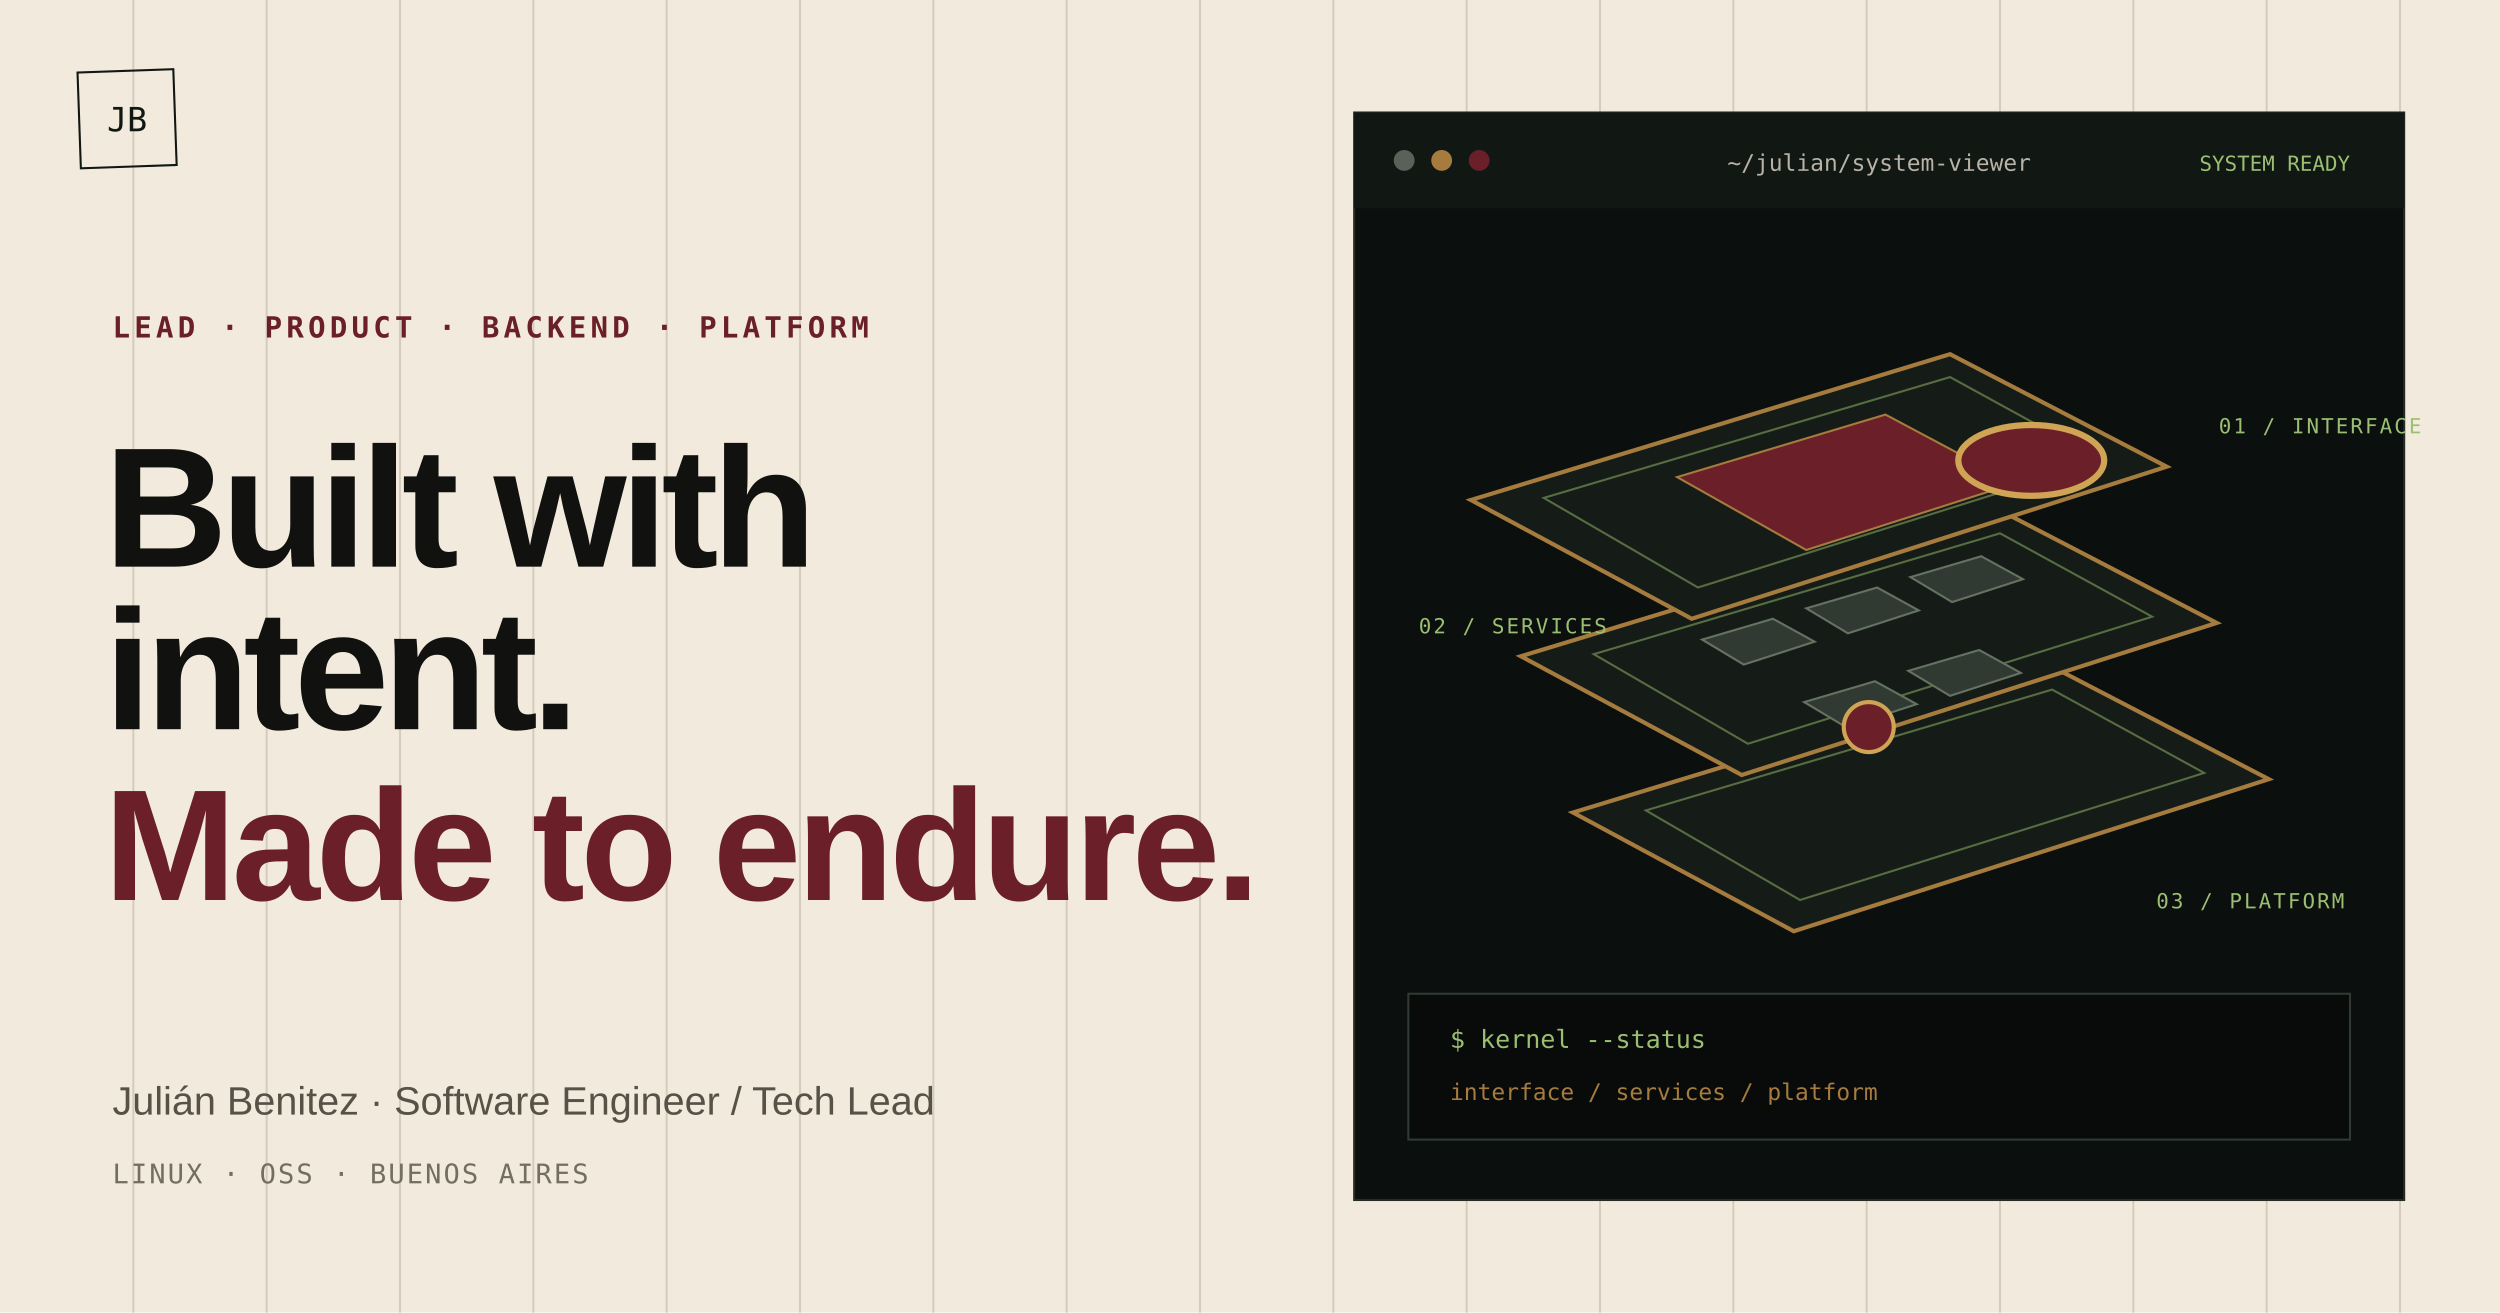
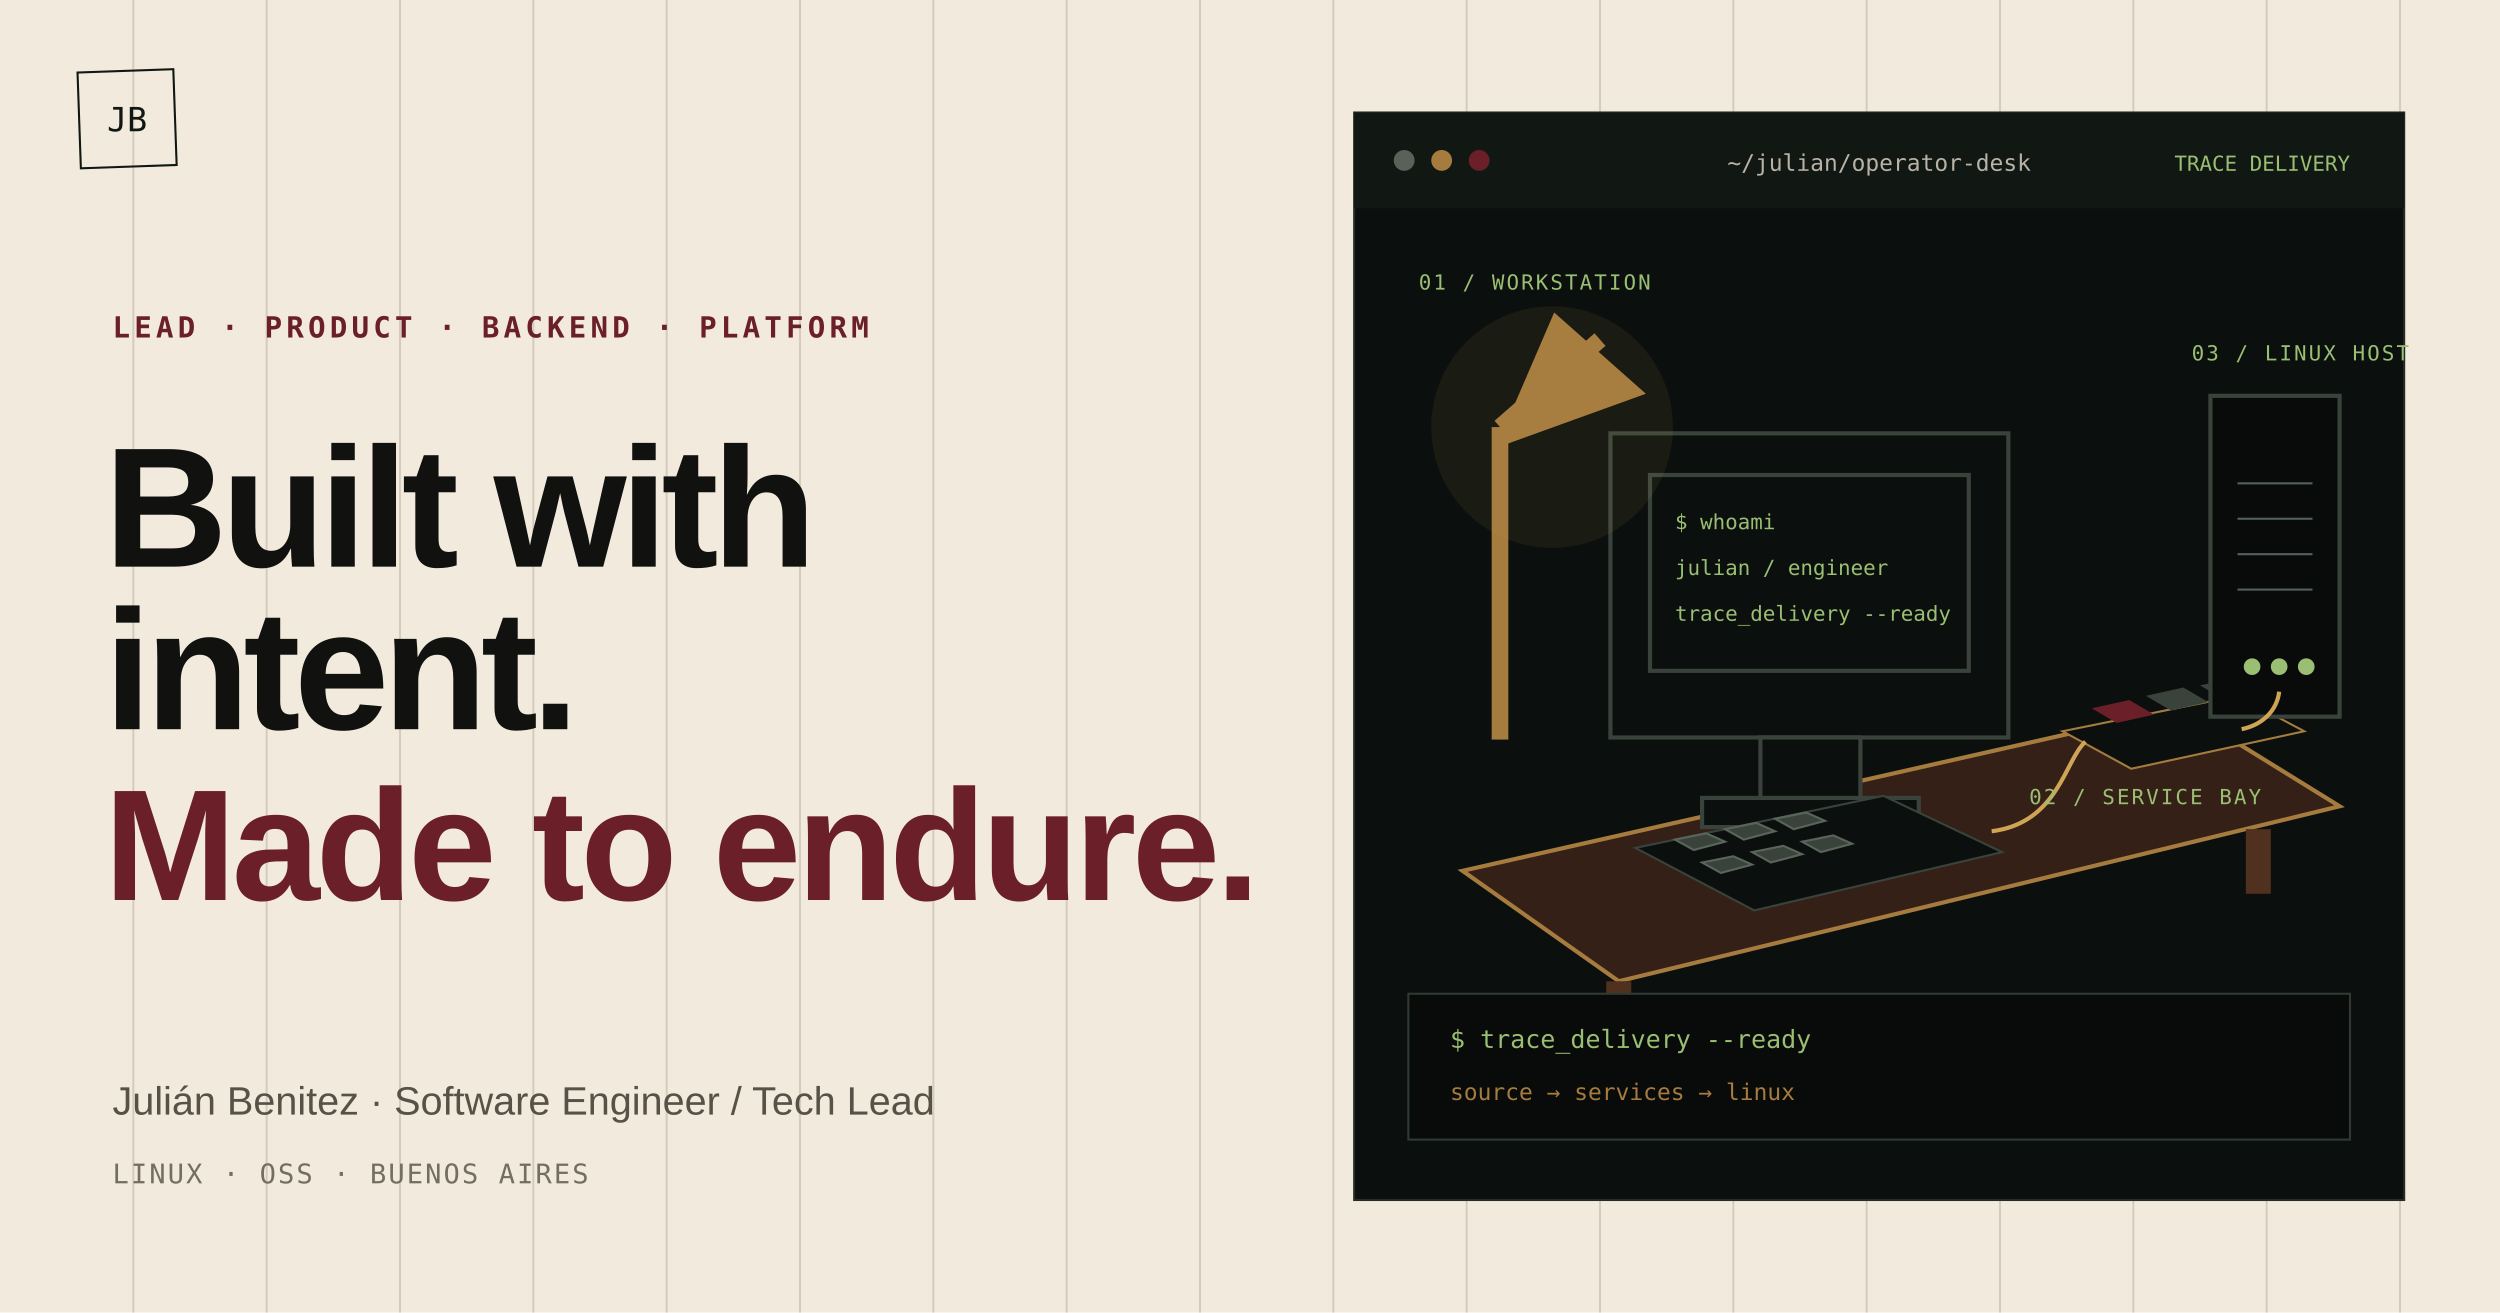
<svg xmlns="http://www.w3.org/2000/svg" width="1200" height="630" viewBox="0 0 1200 630">
  <rect width="1200" height="630" fill="#f2ebdd" />
  <g stroke="#d5ccbc" stroke-width="1">
    <path d="M64 0v630M128 0v630M192 0v630M256 0v630M320 0v630M384 0v630M448 0v630M512 0v630M576 0v630M640 0v630M704 0v630M768 0v630M832 0v630M896 0v630M960 0v630M1024 0v630M1088 0v630M1152 0v630" />
  </g>
  <rect x="38" y="34" width="46" height="46" fill="none" stroke="#111713" transform="rotate(-2 61 57)" />
  <text x="61" y="63" fill="#111713" font-family="monospace" font-size="16" text-anchor="middle">JB</text>
  <text x="54" y="162" fill="#6b1f28" font-family="monospace" font-size="14" font-weight="700" letter-spacing="2">LEAD · PRODUCT · BACKEND · PLATFORM</text>
  <text x="50" y="272" fill="#11110f" font-family="Inter Tight,Arial,sans-serif" font-size="82" font-weight="700" letter-spacing="-3">Built with</text>
  <text x="50" y="350" fill="#11110f" font-family="Inter Tight,Arial,sans-serif" font-size="82" font-weight="700" letter-spacing="-3">intent.</text>
  <text x="50" y="432" fill="#6b1f28" font-family="Inter Tight,Arial,sans-serif" font-size="76" font-weight="700" letter-spacing="-2">Made to endure.</text>
  <text x="54" y="535" fill="#575148" font-family="Arial,sans-serif" font-size="19">Julián Benitez · Software Engineer / Tech Lead</text>
  <text x="54" y="568" fill="#746d62" font-family="monospace" font-size="13" letter-spacing="1">LINUX · OSS · BUENOS AIRES</text>
  <rect x="650" y="54" width="504" height="522" fill="#0b0f0d" stroke="#252c26" />
  <rect x="650" y="54" width="504" height="46" fill="#111713" />
  <circle cx="674" cy="77" r="5" fill="#596259" />
  <circle cx="692" cy="77" r="5" fill="#a57b3e" />
  <circle cx="710" cy="77" r="5" fill="#6b1f28" />
-   <text x="902" y="82" fill="#b9b3a7" font-family="monospace" font-size="11" text-anchor="middle">~/julian/system-viewer</text>
-   <text x="1128" y="82" fill="#9bbf72" font-family="monospace" font-size="10" text-anchor="end">SYSTEM READY</text>
-   <g fill="#151c17" stroke="#a57b3e" stroke-width="2">
-     <path d="M755 390l230-70 104 54-228 73z" />
-     <path d="M730 315l230-70 104 54-228 73z" />
-     <path d="M706 240l230-70 104 54-228 73z" />
+   <text x="902" y="82" fill="#b9b3a7" font-family="monospace" font-size="11" text-anchor="middle">~/julian/operator-desk</text>
+   <text x="1128" y="82" fill="#9bbf72" font-family="monospace" font-size="10" text-anchor="end">TRACE DELIVERY</text>
+   <path d="M702 418l345-78 76 47-346 84z" fill="#342017" stroke="#a57b3e" stroke-width="2" />
+   <path d="M777 471v31M1084 398v31" stroke="#50301f" stroke-width="12" />
+   <g fill="#0b0f0d" stroke="#39433b" stroke-width="2">
+     <path d="M773 208h191v146H773z" />
+     <path d="M792 228h153v94H792z" />
+     <path d="M845 354h48v31h-48z" />
+     <path d="M817 383h104v14H817z" />
  </g>
-   <g fill="none" stroke="#67814b" stroke-width="1" opacity=".8">
-     <path d="M741 239l195-58 73 40-194 61z" />
-     <path d="M765 314l195-58 73 40-194 61z" />
-     <path d="M790 389l195-58 73 40-194 61z" />
+   <g fill="#9bbf72" font-family="monospace" font-size="10">
+     <text x="804" y="254">$ whoami</text>
+     <text x="804" y="276">julian / engineer</text>
+     <text x="804" y="298">trace_delivery --ready</text>
  </g>
-   <path d="M805 229l100-30 62 33-100 32z" fill="#6b1f28" stroke="#a57b3e" />
-   <g fill="#303a32" stroke="#657262">
-     <path d="M817 307l34-10 20 11-34 11z" />
-     <path d="M867 292l34-10 20 11-34 11z" />
-     <path d="M917 277l34-10 20 11-34 11z" />
-     <path d="M866 337l34-10 20 11-34 11z" />
-     <path d="M916 322l34-10 20 11-34 11z" />
+   <path d="M785 407l119-25 57 27-119 28z" fill="#0b0f0d" stroke="#39433b" />
+   <g fill="#39433b" stroke="#59655b">
+     <path d="M804 403l15-3 9 4-15 4z" />
+     <path d="M828 398l15-3 9 4-15 4z" />
+     <path d="M852 393l15-3 9 4-15 4z" />
+     <path d="M817 414l15-3 9 4-15 4z" />
+     <path d="M841 409l15-3 9 4-15 4z" />
+     <path d="M865 404l15-3 9 4-15 4z" />
  </g>
-   <ellipse cx="975" cy="221" rx="35" ry="17" fill="#6b1f28" stroke="#d0a455" stroke-width="3" />
-   <circle cx="897" cy="349" r="12" fill="#6b1f28" stroke="#d0a455" stroke-width="2" />
+   <path d="M990 351l84-17 32 17-83 18z" fill="#0b0f0d" stroke="#a57b3e" />
+   <path d="M1004 340l18-4 12 7-18 4z" fill="#6b1f28" />
+   <path d="M1030 334l18-4 12 7-18 4z" fill="#39433b" />
+   <path d="M1056 329l18-4 12 7-18 4z" fill="#39433b" />
+   <path d="M1061 190h62v154h-62z" fill="#080b09" stroke="#39433b" stroke-width="2" />
+   <path d="M1074 232h36M1074 249h36M1074 266h36M1074 283h36" stroke="#536158" />
+   <circle cx="1081" cy="320" r="4" fill="#9bbf72" />
+   <circle cx="1094" cy="320" r="4" fill="#9bbf72" />
+   <circle cx="1107" cy="320" r="4" fill="#9bbf72" />
+   <path d="M720 355v-150" stroke="#a57b3e" stroke-width="8" />
+   <path d="M720 205l48-42" stroke="#a57b3e" stroke-width="8" />
+   <path d="M746 150l44 39-72 26z" fill="#a57b3e" />
+   <circle cx="745" cy="205" r="58" fill="#d0a455" opacity=".08" />
+   <path d="M956 399c32-4 35-34 45-43M1076 350c10-2 17-9 18-18" fill="none" stroke="#d0a455" stroke-width="2" />
  <g fill="#9bbf72" font-family="monospace" font-size="10" letter-spacing="1">
-     <text x="1065" y="208">01 / INTERFACE</text>
-     <text x="681" y="304">02 / SERVICES</text>
-     <text x="1035" y="436">03 / PLATFORM</text>
+     <text x="681" y="139">01 / WORKSTATION</text>
+     <text x="974" y="386">02 / SERVICE BAY</text>
+     <text x="1052" y="173">03 / LINUX HOST</text>
  </g>
  <rect x="676" y="477" width="452" height="70" fill="#080b09" stroke="#303a32" />
-   <text x="696" y="503" fill="#9bbf72" font-family="monospace" font-size="12">$ kernel --status</text>
-   <text x="696" y="528" fill="#a57b3e" font-family="monospace" font-size="11">interface / services / platform</text>
+   <text x="696" y="503" fill="#9bbf72" font-family="monospace" font-size="12">$ trace_delivery --ready</text>
+   <text x="696" y="528" fill="#a57b3e" font-family="monospace" font-size="11">source → services → linux</text>
</svg>
